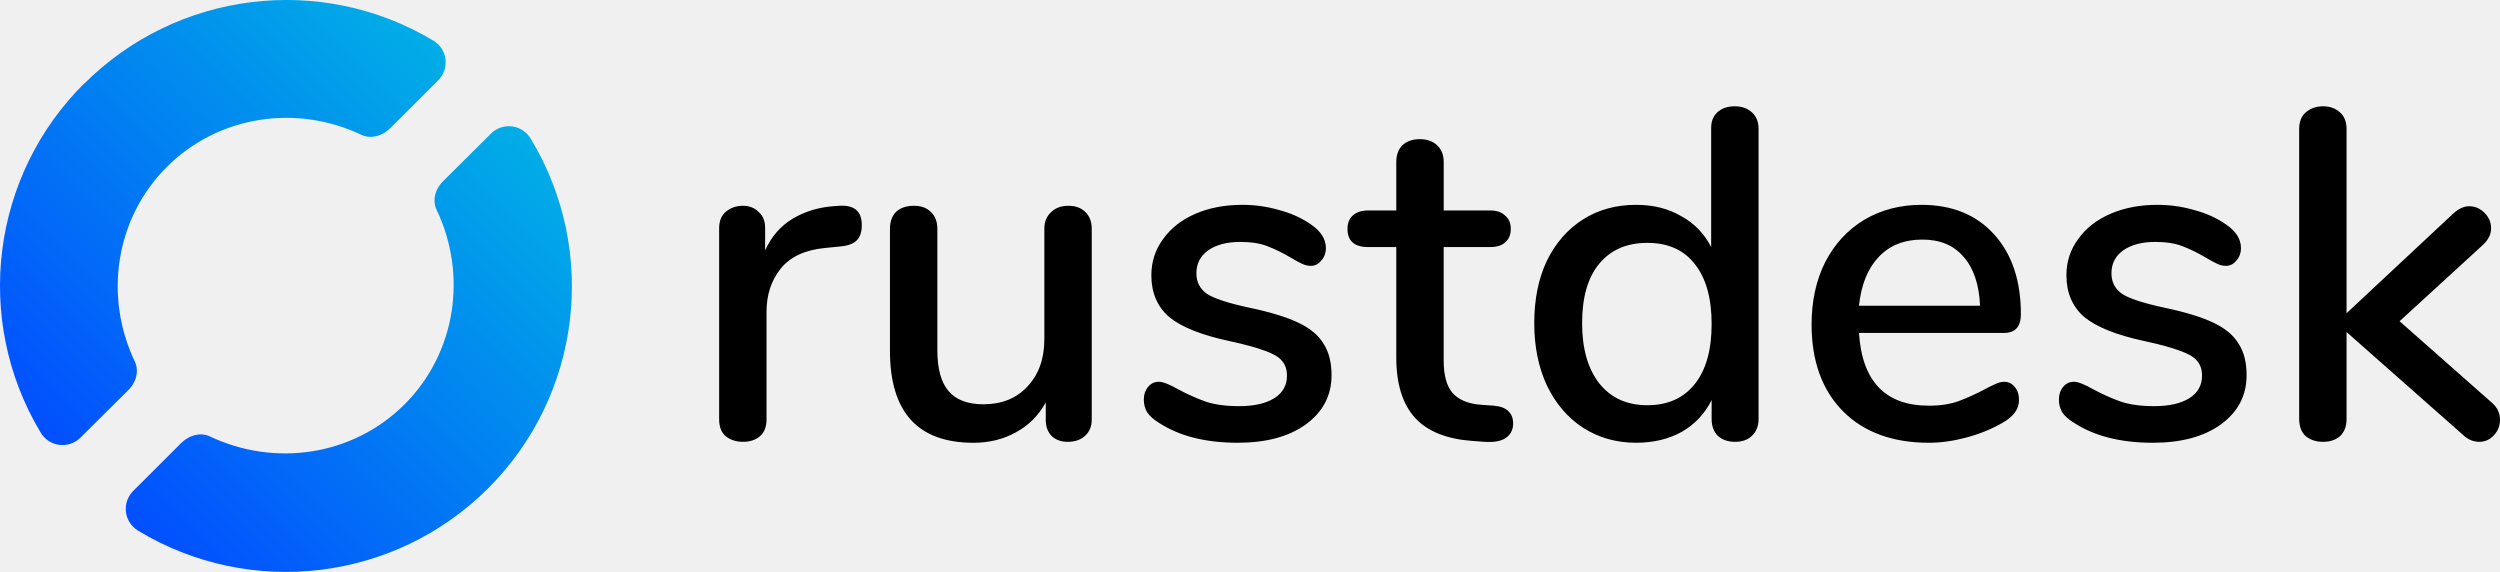
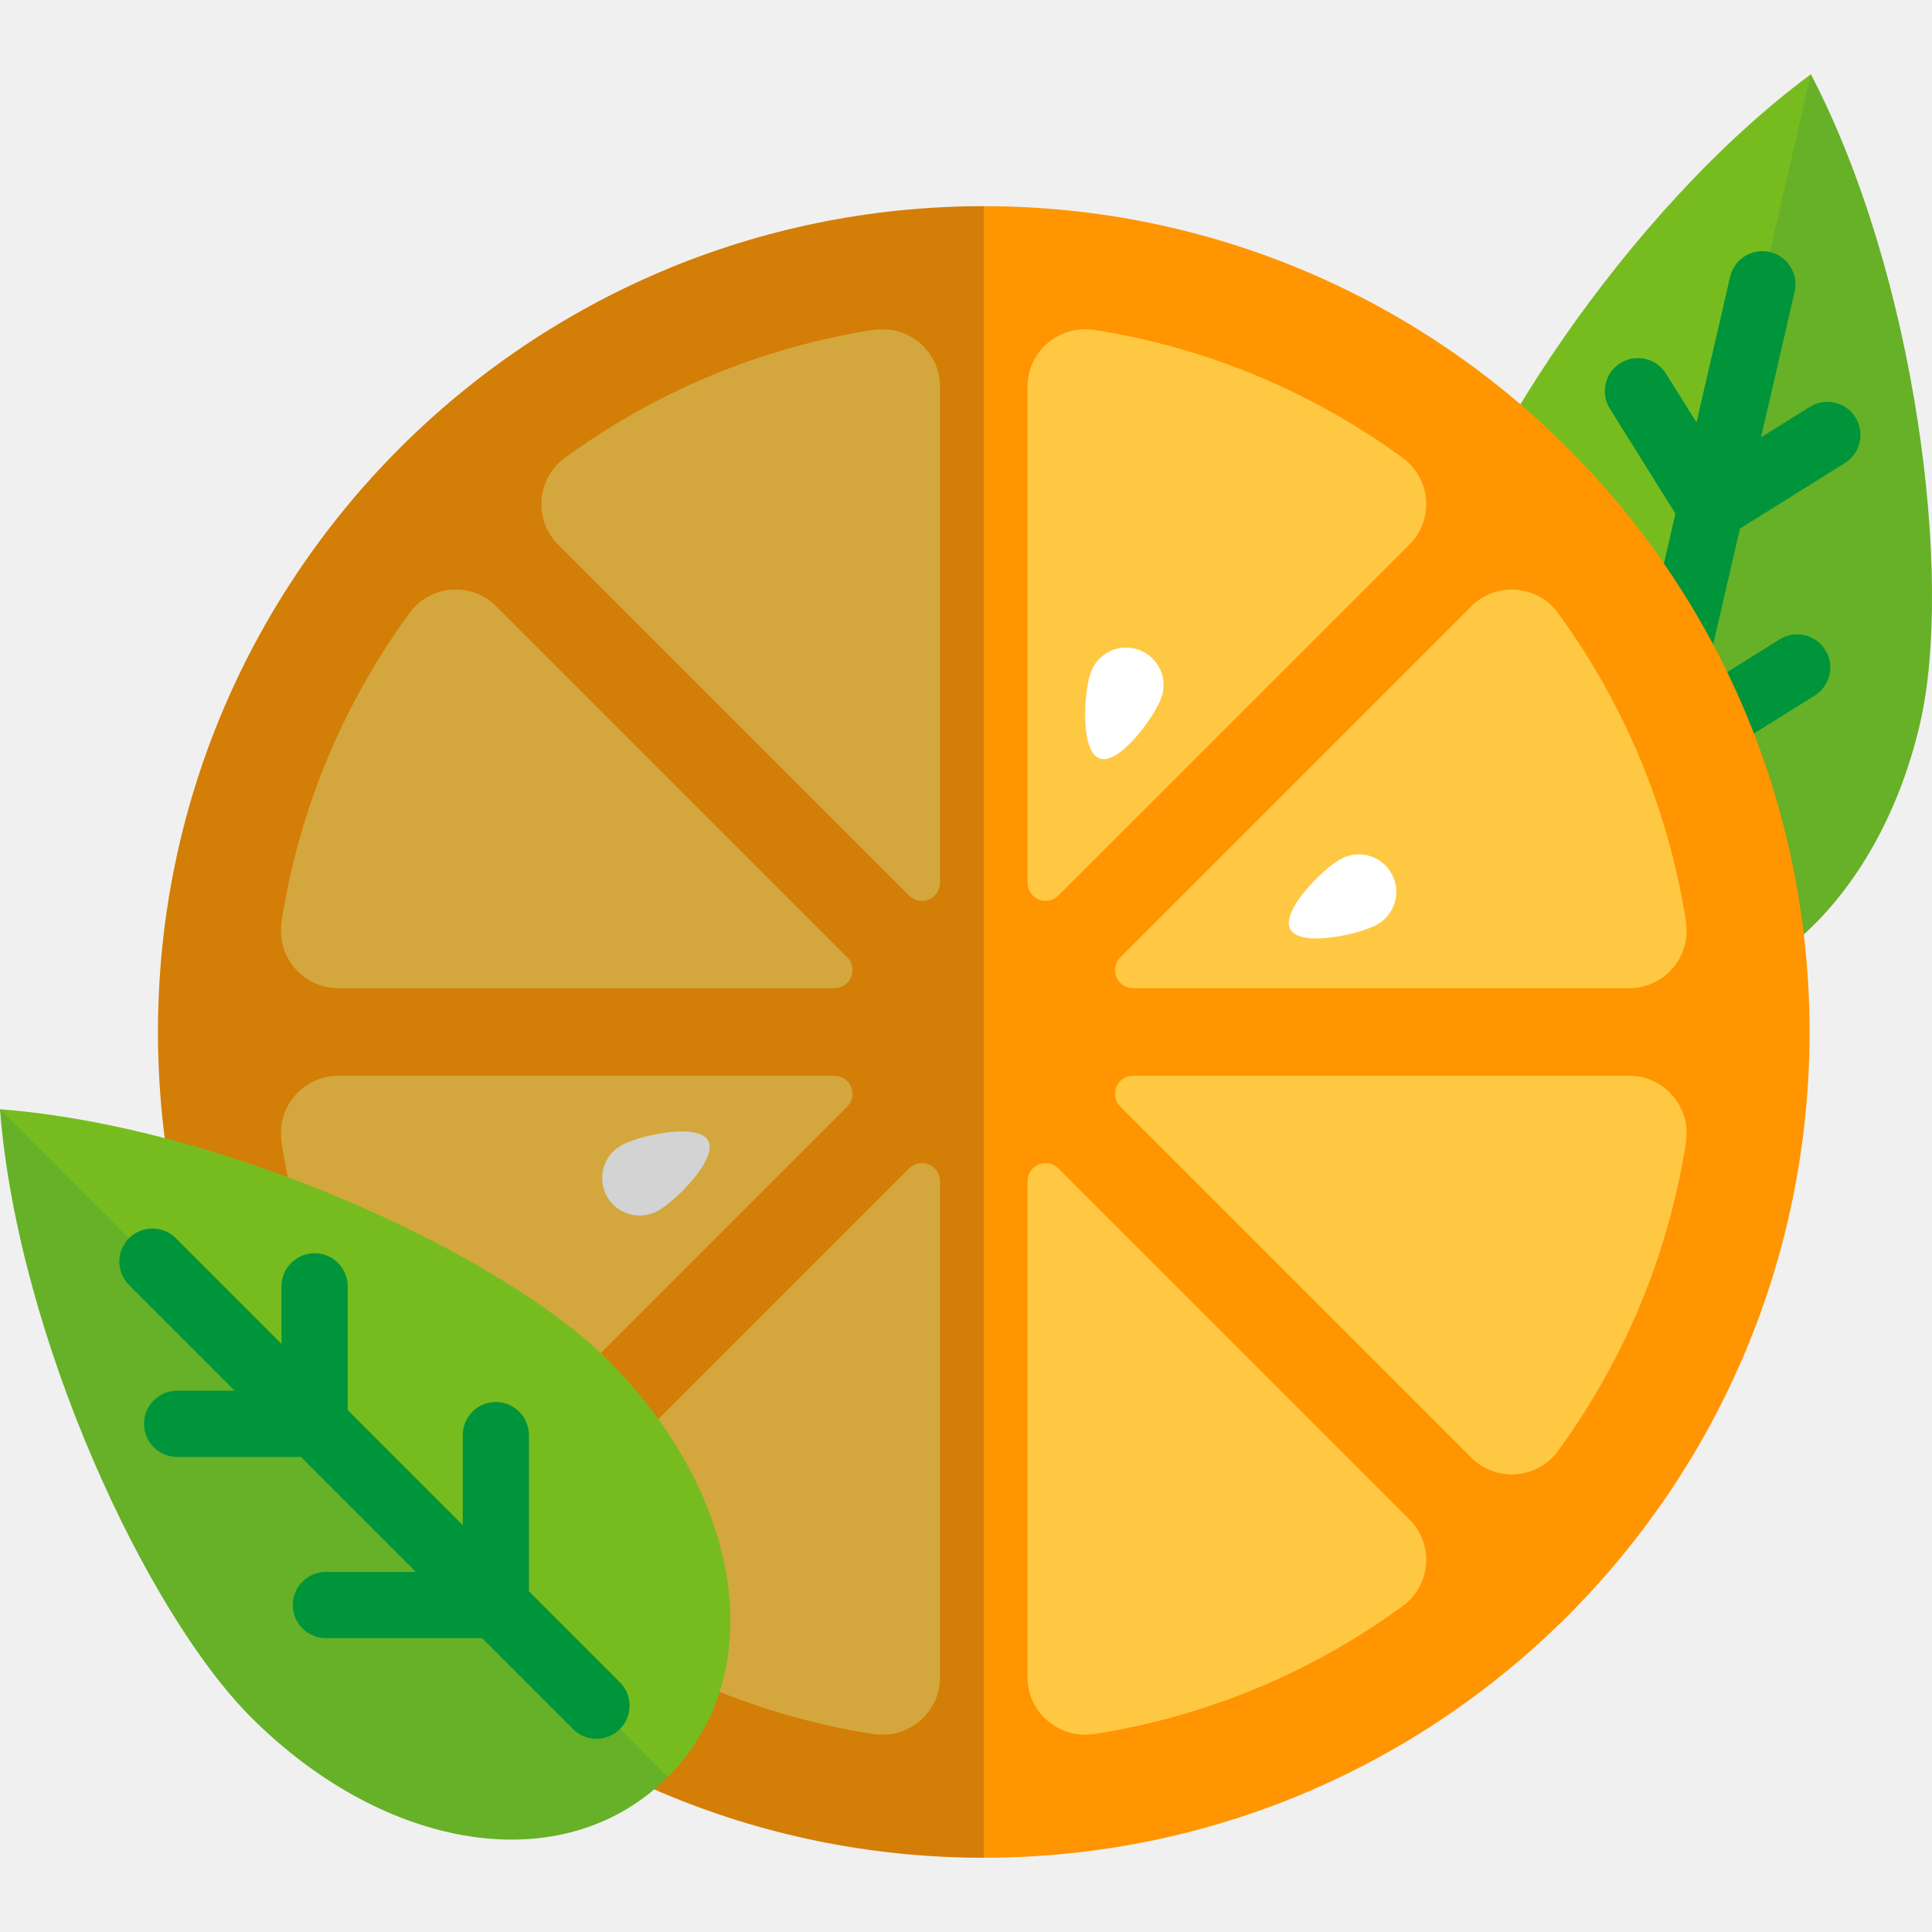
- <svg xmlns="http://www.w3.org/2000/svg" xmlns:xlink="http://www.w3.org/1999/xlink" viewBox="66.993 897.484 113.652 26">
-   <defs>
-     <linearGradient id="a" x1=".148" x2=".845" y1=".851" y2=".154" gradientTransform="matrix(26.301 0 0 26.331 90.674 911.757)" gradientUnits="userSpaceOnUse">
-       <stop offset="0" stop-color="#004ba6" style="stop-color:#024eff;stop-opacity:1" />
-       <stop offset="1" stop-color="#00bfe1" style="stop-color:#01aee6;stop-opacity:1" />
-     </linearGradient>
-     <linearGradient xlink:href="#a" id="c" x1=".148" x2=".845" y1=".851" y2=".154" gradientTransform="matrix(26.00048 0 0 25.99935 66.993 897.485)" gradientUnits="userSpaceOnUse" />
-   </defs>
-   <linearGradient id="b" x1=".148" x2=".845" y1=".851" y2=".154" gradientTransform="matrix(26.301 0 0 26.331 90.674 911.757)" gradientUnits="userSpaceOnUse">
-     <stop offset="0" stop-color="#004ba6" style="stop-color:#0071ff;stop-opacity:1" />
-     <stop offset="1" stop-color="#00bfe1" style="stop-color:#00bfe1;stop-opacity:1" />
-   </linearGradient>
-   <path d="M105.147 906.839q1.024-.064 1.024.875 0 .469-.235.704-.234.234-.81.277l-.64.064q-1.344.128-2.006.939-.64.81-.64 1.962v4.886q0 .512-.298.768-.3.256-.768.256-.47 0-.79-.256-.298-.256-.298-.768v-8.683q0-.49.298-.747.32-.277.79-.277.426 0 .704.277.298.256.298.726v1.024q.427-.939 1.238-1.43.81-.49 1.834-.576zm10.411 0q.49 0 .768.277.298.278.298.768v8.683q0 .448-.298.725-.3.278-.79.278-.448 0-.725-.256-.277-.278-.277-.726v-.81q-.491.896-1.366 1.365-.853.47-1.92.47-3.797 0-3.797-4.182v-5.547q0-.49.277-.768.299-.277.81-.277.492 0 .769.277.299.278.299.768v5.526q0 1.258.512 1.856.512.597 1.578.597 1.259 0 2.006-.81.768-.811.768-2.155v-5.014q0-.469.298-.746.299-.299.79-.299zm7.701 10.773q-2.176 0-3.563-.896-.384-.234-.554-.49-.15-.256-.15-.576 0-.342.192-.576.192-.235.49-.235.278 0 .876.341.64.342 1.237.555.619.213 1.536.213 1.024 0 1.6-.362.576-.363.576-1.024 0-.427-.235-.683-.213-.256-.768-.448-.554-.213-1.642-.448-1.878-.405-2.71-1.088-.81-.704-.81-1.899 0-.917.533-1.642.533-.747 1.472-1.152.939-.406 2.133-.406.854 0 1.664.235.81.213 1.43.64.703.47.703 1.088 0 .341-.213.576-.192.235-.47.235-.191 0-.383-.086-.192-.085-.512-.277-.576-.341-1.088-.533-.49-.192-1.237-.192-.896 0-1.451.384-.533.384-.533 1.045 0 .597.49.939.512.32 1.899.618 1.43.299 2.24.683.81.384 1.152.96.363.555.363 1.43 0 1.386-1.174 2.24-1.152.831-3.093.831zm11.648-1.685q.47.043.661.256.213.192.213.555 0 .426-.34.66-.32.214-.96.172l-.577-.043q-1.728-.128-2.581-1.045-.854-.94-.854-2.752v-5.014h-1.28q-.938 0-.938-.832 0-.384.234-.597.256-.235.704-.235h1.28v-2.197q0-.49.278-.768.298-.277.79-.277.49 0 .788.277.3.277.3.768v2.197h2.111q.448 0 .683.235.256.213.256.597 0 .406-.256.619-.235.213-.683.213h-2.112v5.163q0 1.003.405 1.472.427.47 1.28.533zm10.943-13.611q.491 0 .79.278.299.277.299.746v13.184q0 .491-.299.768-.277.278-.768.278-.49 0-.79-.278-.277-.277-.277-.768v-.853q-.469.939-1.365 1.45-.896.491-2.07.491-1.343 0-2.41-.682-1.045-.683-1.643-1.92-.576-1.238-.576-2.838 0-1.621.576-2.837.598-1.216 1.643-1.877 1.045-.662 2.41-.662 1.174 0 2.049.512.896.491 1.365 1.408v-5.418q0-.448.277-.704.3-.278.79-.278zm-3.967 13.59q1.386 0 2.154-.96t.768-2.731q0-1.77-.768-2.73-.746-.96-2.154-.96t-2.198.96q-.768.938-.768 2.687 0 1.75.79 2.752.79.982 2.176.982zm16.213-1.067q.299 0 .49.235.193.234.193.597 0 .619-.768 1.045-.747.427-1.643.662-.875.234-1.685.234-2.475 0-3.904-1.429-1.43-1.45-1.43-3.947 0-1.6.619-2.837.64-1.237 1.77-1.92 1.153-.683 2.603-.683 2.091 0 3.307 1.344 1.216 1.344 1.216 3.627 0 .853-.768.853h-6.592q.213 3.307 3.179 3.307.789 0 1.365-.213.576-.214 1.216-.555.064-.043.341-.17.299-.15.491-.15zm-3.712-6.464q-1.237 0-1.984.79-.747.789-.896 2.218h5.504q-.064-1.45-.747-2.219-.661-.789-1.877-.789zm10.475 9.237q-2.176 0-3.563-.896-.384-.234-.555-.49-.149-.256-.149-.576 0-.342.192-.576.192-.235.49-.235.278 0 .875.341.64.342 1.238.555.618.213 1.536.213 1.024 0 1.6-.362.576-.363.576-1.024 0-.427-.235-.683-.213-.256-.768-.448-.555-.213-1.643-.448-1.877-.405-2.709-1.088-.81-.704-.81-1.899 0-.917.533-1.642.533-.747 1.472-1.152.938-.406 2.133-.406.853 0 1.664.235.81.213 1.43.64.703.47.703 1.088 0 .341-.213.576-.192.235-.47.235-.191 0-.383-.086-.192-.085-.512-.277-.576-.341-1.088-.533-.491-.192-1.238-.192-.896 0-1.45.384-.534.384-.534 1.045 0 .597.491.939.512.32 1.899.618 1.429.299 2.24.683.81.384 1.152.96.362.555.362 1.43 0 1.386-1.173 2.24-1.152.831-3.093.831zm15.402-1.834q.384.32.384.789 0 .405-.277.704-.277.299-.661.299-.406 0-.726-.3l-5.312-4.692v3.946q0 .512-.298.79-.299.256-.768.256-.47 0-.79-.256-.298-.278-.298-.79v-13.162q0-.512.298-.768.32-.278.79-.278.469 0 .768.278.298.256.298.768v8.362l4.864-4.544q.363-.32.704-.32.406 0 .704.299.299.299.299.704 0 .405-.363.747l-3.797 3.477z" />
-   <path fill="url(#b)" d="m89.318 903.552-2.135 2.122c-.376.337-.558.879-.347 1.337 1.422 2.976.882 6.524-1.452 8.856-2.335 2.331-5.887 2.87-8.866 1.449-.439-.197-.954-.03-1.292.312l-2.17 2.167a1.154 1.154 0 0 0 .208 1.81 13.005 13.005 0 0 0 15.91-1.912 12.97 12.97 0 0 0 1.956-15.887 1.154 1.154 0 0 0-1.812-.254zm-18.467-2.305a12.969 12.969 0 0 0-2.02 15.885 1.154 1.154 0 0 0 1.812.254l2.124-2.11c.385-.336.572-.884.359-1.348-1.423-2.976-.884-6.524 1.451-8.856 2.334-2.332 5.887-2.871 8.866-1.45.434.194.942.033 1.281-.3l2.182-2.18a1.152 1.152 0 0 0-.208-1.81 13.009 13.009 0 0 0-15.893 1.973z" style="fill:url(#c);stroke-width:.988" />
+ <svg xmlns="http://www.w3.org/2000/svg" version="1.1" id="Layer_1" viewBox="0 0 437.608 437.608" xml:space="preserve" width="512" height="512">
+   <g>
+     <g>
+       <path style="fill:#77BC1F;" d="M362.043,225.228c-32.569-7.52-48.189-45.438-38.544-87.202    c7.521-32.569,44.918-90.333,86.673-121.206c23.992,46.05,32.271,114.367,24.75,146.936    C425.28,205.522,394.614,232.748,362.043,225.228z" />
+       <path style="opacity:0.2;fill:#218649;" d="M410.172,16.82c23.992,46.05,32.271,114.367,24.75,146.936    c-9.642,41.766-40.308,68.991-72.879,61.472L410.172,16.82z" />
+       <path style="fill:#00953A;" d="M420.266,94.539c-2.195-3.514-6.822-4.584-10.335-2.387l-11.054,6.906l7.616-32.981    c0.932-4.036-1.584-8.063-5.62-8.995c-4.036-0.931-8.063,1.584-8.995,5.62l-7.616,32.981l-6.907-11.055    c-2.194-3.512-6.822-4.583-10.335-2.386c-3.513,2.194-4.581,6.821-2.386,10.335l14.855,23.775l-8.289,35.893l-10.802-17.288    c-2.194-3.514-6.822-4.584-10.334-2.387c-3.513,2.194-4.581,6.821-2.386,10.334l18.75,30.01l-6.557,28.392    c-0.932,4.036,1.584,8.063,5.62,8.995c0.568,0.131,1.135,0.194,1.694,0.194c3.414,0,6.5-2.347,7.301-5.814l6.557-28.395    l30.008-18.748c3.513-2.194,4.581-6.821,2.387-10.334c-2.195-3.514-6.822-4.584-10.335-2.387l-17.287,10.801l8.289-35.893    l23.775-14.854C421.392,102.678,422.461,98.051,420.266,94.539z" />
+     </g>
+     <g>
+       <circle style="fill:#FF9500;" cx="222.828" cy="233.746" r="187.043" />
+       <g>
+         <path style="fill:#FFC843;" d="M189.002,243.664H76.621c-7.169,0-12.979,5.811-12.979,12.979c0,0.443,0.022,0.885,0.065,1.318     c0.021,0.2,0.025,0.37,0.019,0.513c4.043,26.232,14.418,50.373,29.517,70.817c2.394,2.852,5.98,4.667,9.995,4.667     c3.318,0,6.337-1.247,8.64-3.288l80.101-80.102c0.004-0.005,0.001-0.005,0.008-0.012c0.686-0.732,1.107-1.717,1.107-2.8     C193.095,245.497,191.262,243.664,189.002,243.664z" />
+         <path style="fill:#FFC843;" d="M212.911,267.54v112.382c0,7.168-5.811,12.978-12.978,12.978c-0.444,0-0.884-0.023-1.317-0.066     c-0.201-0.021-0.371-0.024-0.513-0.018c-26.232-4.044-50.374-14.42-70.818-29.517c-2.852-2.396-4.668-5.981-4.668-9.997     c0-3.317,1.248-6.336,3.288-8.64l80.102-80.099c0.005-0.005,0.007-0.003,0.013-0.011c0.732-0.685,1.716-1.105,2.798-1.105     C211.078,263.448,212.911,265.279,212.911,267.54z" />
+         <path style="fill:#FFC843;" d="M256.653,243.664h112.381c7.168,0,12.979,5.811,12.979,12.979c0,0.443-0.023,0.885-0.067,1.318     c-0.021,0.2-0.025,0.37-0.019,0.513c-4.043,26.232-14.417,50.373-29.517,70.817c-2.394,2.852-5.979,4.667-9.994,4.667     c-3.318,0-6.338-1.247-8.642-3.288l-80.1-80.102c-0.004-0.005-0.001-0.005-0.008-0.012c-0.686-0.732-1.106-1.717-1.106-2.8     C252.561,245.497,254.393,243.664,256.653,243.664z" />
+         <path style="fill:#FFC843;" d="M232.745,267.54v112.382c0,7.168,5.81,12.978,12.977,12.978c0.445,0,0.884-0.023,1.318-0.066     c0.201-0.021,0.37-0.024,0.513-0.018c26.233-4.044,50.374-14.42,70.818-29.517c2.851-2.396,4.667-5.981,4.667-9.997     c0-3.317-1.249-6.336-3.288-8.64l-80.103-80.099c-0.004-0.005-0.005-0.003-0.013-0.011c-0.731-0.685-1.715-1.105-2.798-1.105     C234.577,263.448,232.745,265.279,232.745,267.54z" />
+         <path style="fill:#FFC843;" d="M189.002,223.828H76.621c-7.169,0-12.979-5.811-12.979-12.978c0-0.446,0.022-0.883,0.065-1.317     c0.021-0.201,0.025-0.37,0.019-0.514c4.043-26.233,14.418-50.373,29.517-70.817c2.394-2.852,5.98-4.668,9.995-4.668     c3.318,0,6.337,1.249,8.64,3.287l80.101,80.103c0.004,0.005,0.001,0.008,0.008,0.016c0.686,0.73,1.107,1.714,1.107,2.795     C193.095,221.997,191.262,223.828,189.002,223.828z" />
+         <path style="fill:#FFC843;" d="M212.911,199.954V87.571c0-7.167-5.811-12.979-12.978-12.979c-0.444,0-0.884,0.022-1.317,0.067     c-0.201,0.021-0.371,0.026-0.513,0.02c-26.232,4.044-50.374,14.416-70.818,29.517c-2.852,2.396-4.668,5.979-4.668,9.993     c0,3.319,1.248,6.337,3.288,8.643l80.102,80.1c0.005,0.005,0.007,0.002,0.013,0.007c0.732,0.688,1.716,1.109,2.798,1.109     C211.078,204.046,212.911,202.212,212.911,199.954z" />
+         <path style="fill:#FFC843;" d="M256.653,223.828h112.381c7.168,0,12.979-5.811,12.979-12.978c0-0.446-0.023-0.883-0.067-1.317     c-0.021-0.201-0.025-0.37-0.019-0.514c-4.043-26.233-14.417-50.373-29.517-70.817c-2.394-2.852-5.979-4.668-9.994-4.668     c-3.318,0-6.338,1.249-8.642,3.287l-80.1,80.103c-0.004,0.005-0.001,0.008-0.008,0.016c-0.686,0.73-1.106,1.714-1.106,2.795     C252.561,221.997,254.393,223.828,256.653,223.828z" />
+         <path style="fill:#FFC843;" d="M232.745,199.954V87.571c0-7.167,5.81-12.979,12.977-12.979c0.445,0,0.884,0.022,1.318,0.067     c0.201,0.021,0.37,0.026,0.513,0.02c26.233,4.044,50.374,14.416,70.818,29.517c2.851,2.396,4.667,5.979,4.667,9.993     c0,3.319-1.249,6.337-3.288,8.643l-80.103,80.1c-0.004,0.005-0.005,0.002-0.013,0.007c-0.731,0.688-1.715,1.109-2.798,1.109     C234.577,204.046,232.745,202.212,232.745,199.954z" />
+       </g>
+       <path style="fill:#FFFFFF;" d="M303.707,194.555c-4.116,2.249-13.689,11.813-11.44,15.929c2.25,4.116,15.469,1.224,19.585-1.026    c4.115-2.249,5.628-7.408,3.379-11.524C312.981,193.819,307.821,192.306,303.707,194.555z" />
+       <path style="fill:#FFFFFF;" d="M247.076,152.28c-1.597,4.411-2.439,17.919,1.971,19.515c4.411,1.593,12.404-9.323,13.999-13.737    c1.594-4.407-0.687-9.278-5.098-10.872C253.538,145.589,248.669,147.871,247.076,152.28z" />
+       <path style="fill:#FFFFFF;" d="M148.962,274.286c4.115-2.248,13.688-11.813,11.439-15.928c-2.25-4.115-15.469-1.225-19.585,1.028    c-4.115,2.248-5.628,7.406-3.379,11.523C139.688,275.025,144.848,276.537,148.962,274.286z" />
+     </g>
+     <path style="opacity:0.2;fill:#222222;" d="M222.828,46.702c-103.302,0-187.043,83.741-187.043,187.044   c0,103.299,83.742,187.043,187.043,187.043V46.702z" />
+     <g>
+       <path style="fill:#77BC1F;" d="M151.247,402.488c23.636-23.637,16.789-64.07-13.518-94.379C114.094,284.473,51.77,255.3,0,251.243    c4.054,51.767,33.231,114.093,56.868,137.727C87.175,419.281,127.607,426.123,151.247,402.488z" />
+       <path style="opacity:0.2;fill:#218649;" d="M0,251.243c4.054,51.767,33.231,114.093,56.868,137.727    c30.307,30.311,70.739,37.152,94.379,13.518L0,251.243z" />
+       <path style="fill:#00953A;" d="M140.414,381.047l-20.605-20.604v-35.385c0-4.143-3.358-7.5-7.5-7.5c-4.142,0-7.5,3.357-7.5,7.5    v20.385l-26.048-26.049v-28.033c0-4.142-3.358-7.5-7.5-7.5c-4.142,0-7.5,3.358-7.5,7.5v13.033l-23.933-23.933    c-2.929-2.928-7.678-2.928-10.606,0c-2.929,2.93-2.929,7.678,0,10.607l23.933,23.933H40.12c-4.142,0-7.5,3.357-7.5,7.5    c0,4.142,3.358,7.5,7.5,7.5h28.034l26.047,26.047l-20.384,0.001c-4.143,0-7.5,3.358-7.5,7.5c0,4.143,3.358,7.5,7.5,7.5    l35.383-0.001l20.606,20.607c1.464,1.464,3.384,2.196,5.303,2.196c1.919,0,3.839-0.732,5.303-2.196    C143.343,388.725,143.343,383.977,140.414,381.047z" />
+     </g>
+   </g>
</svg>
